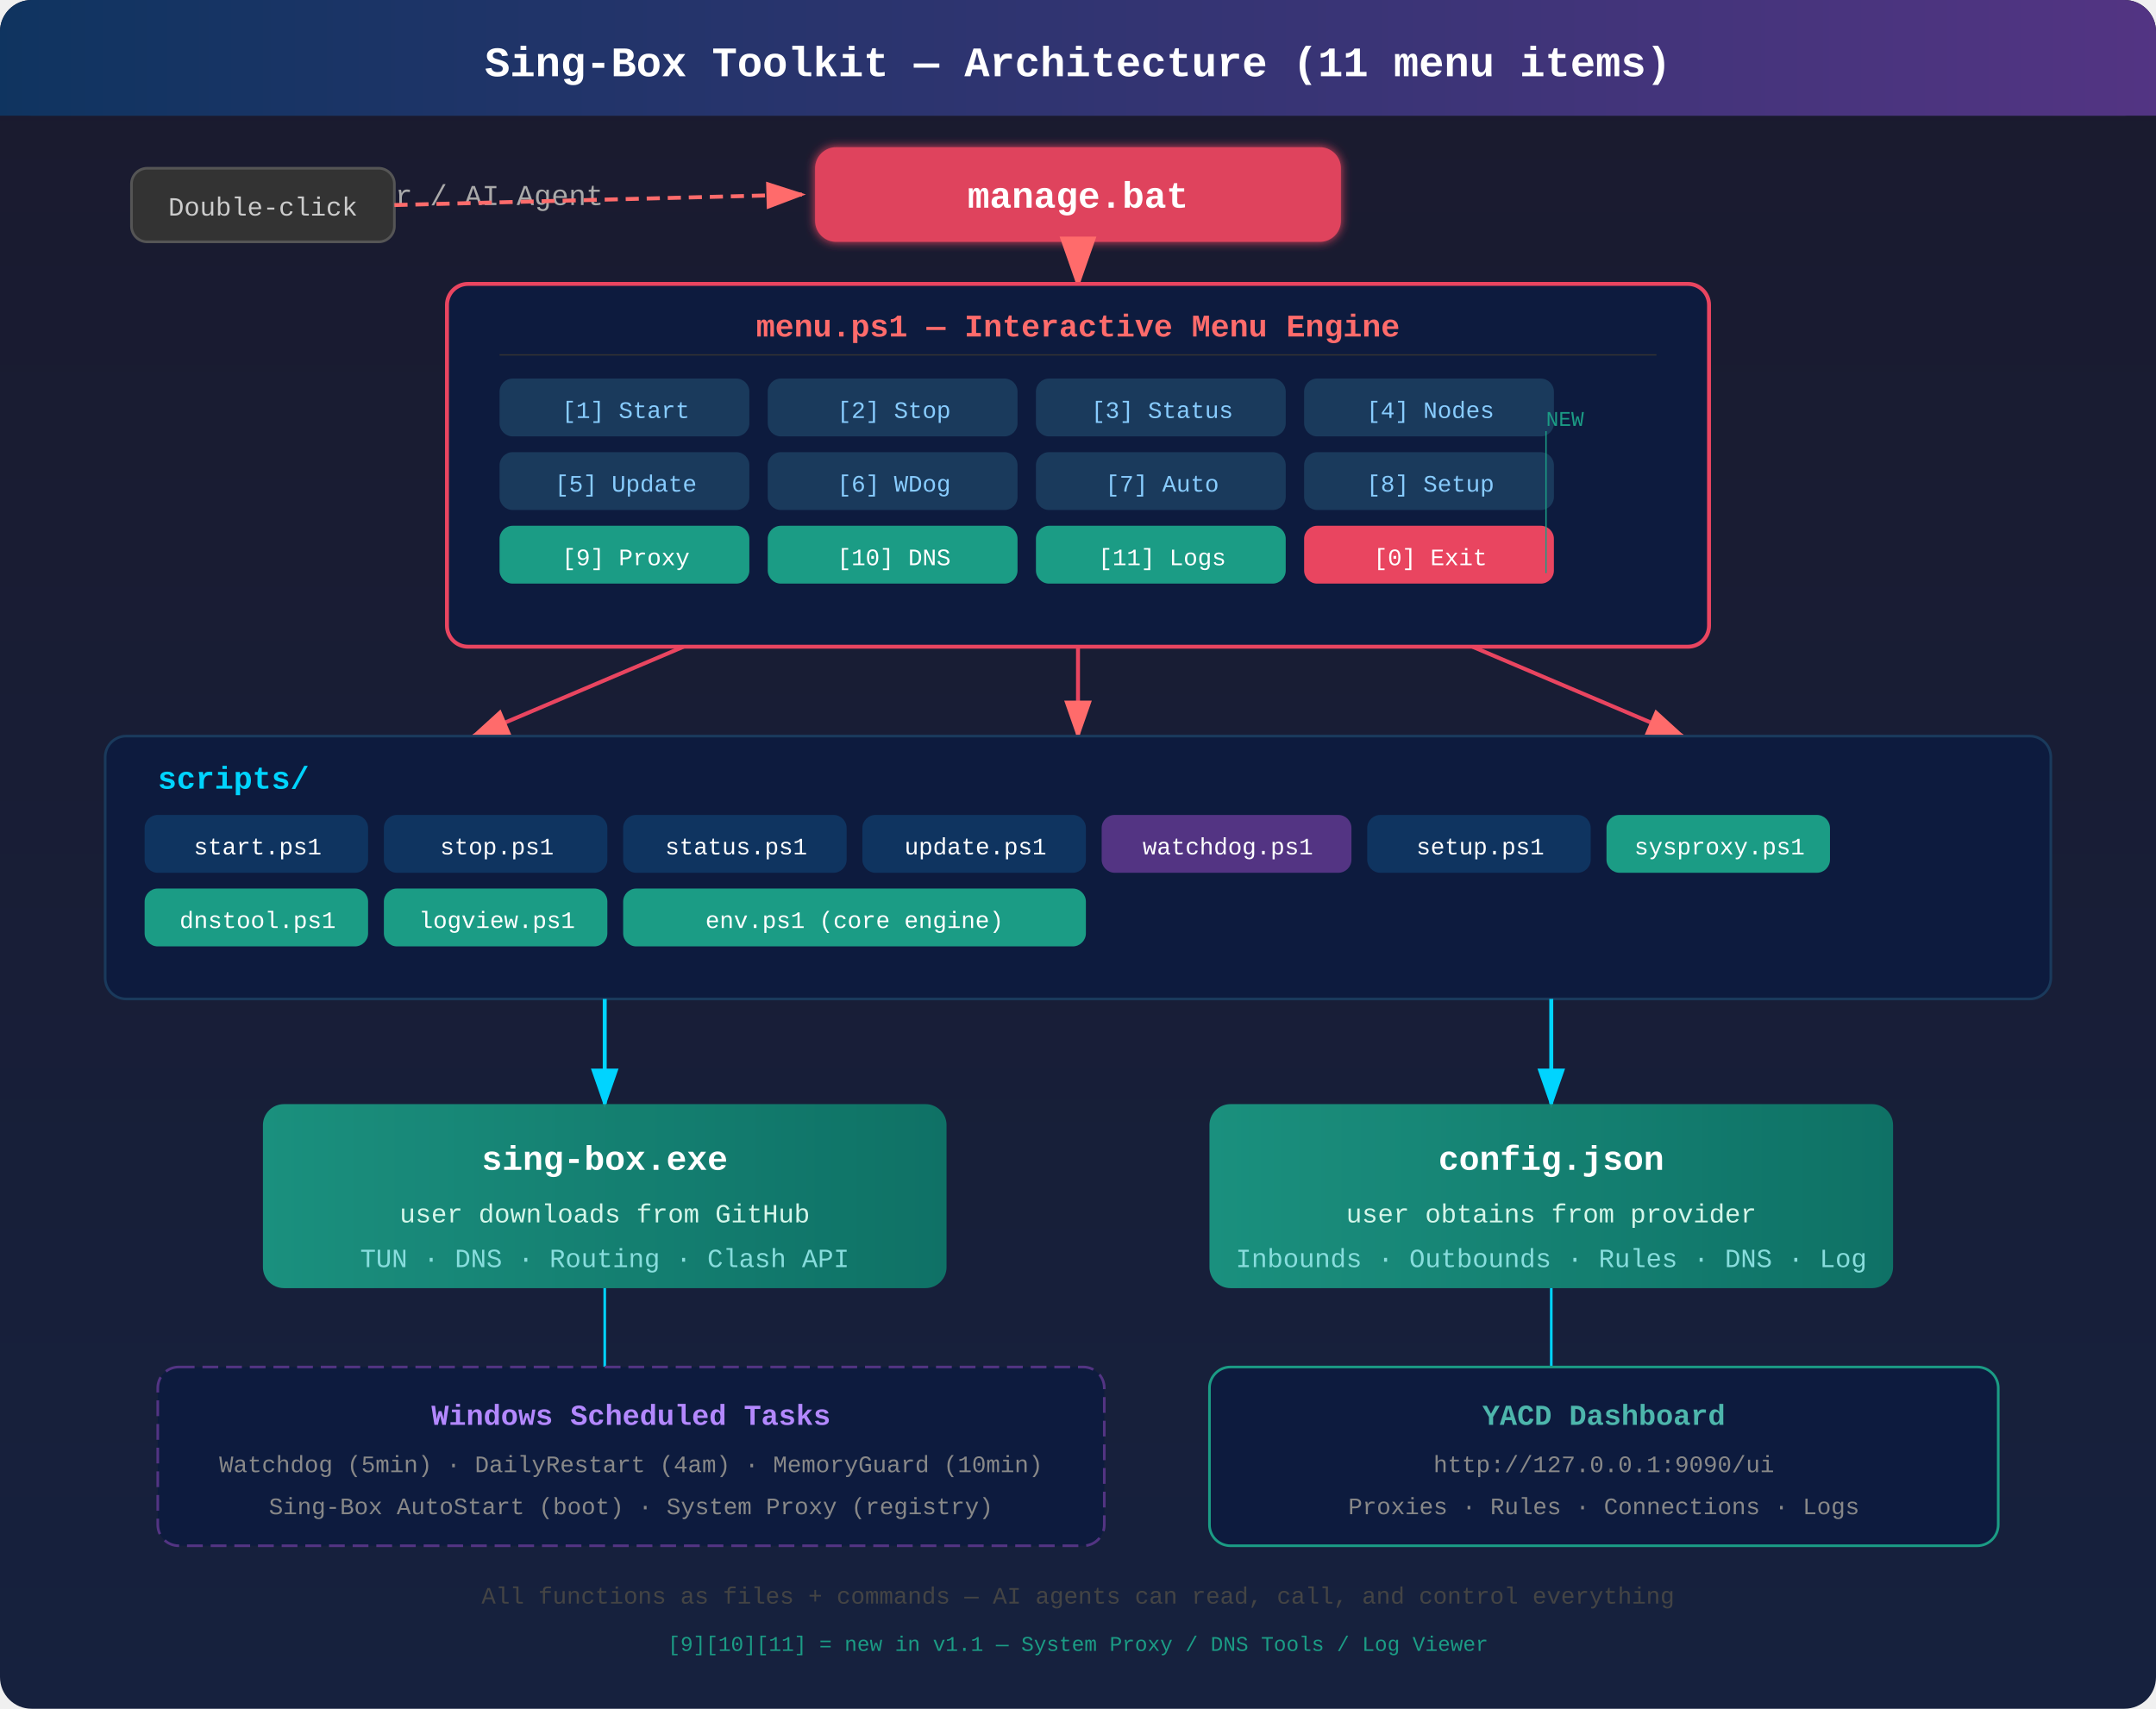
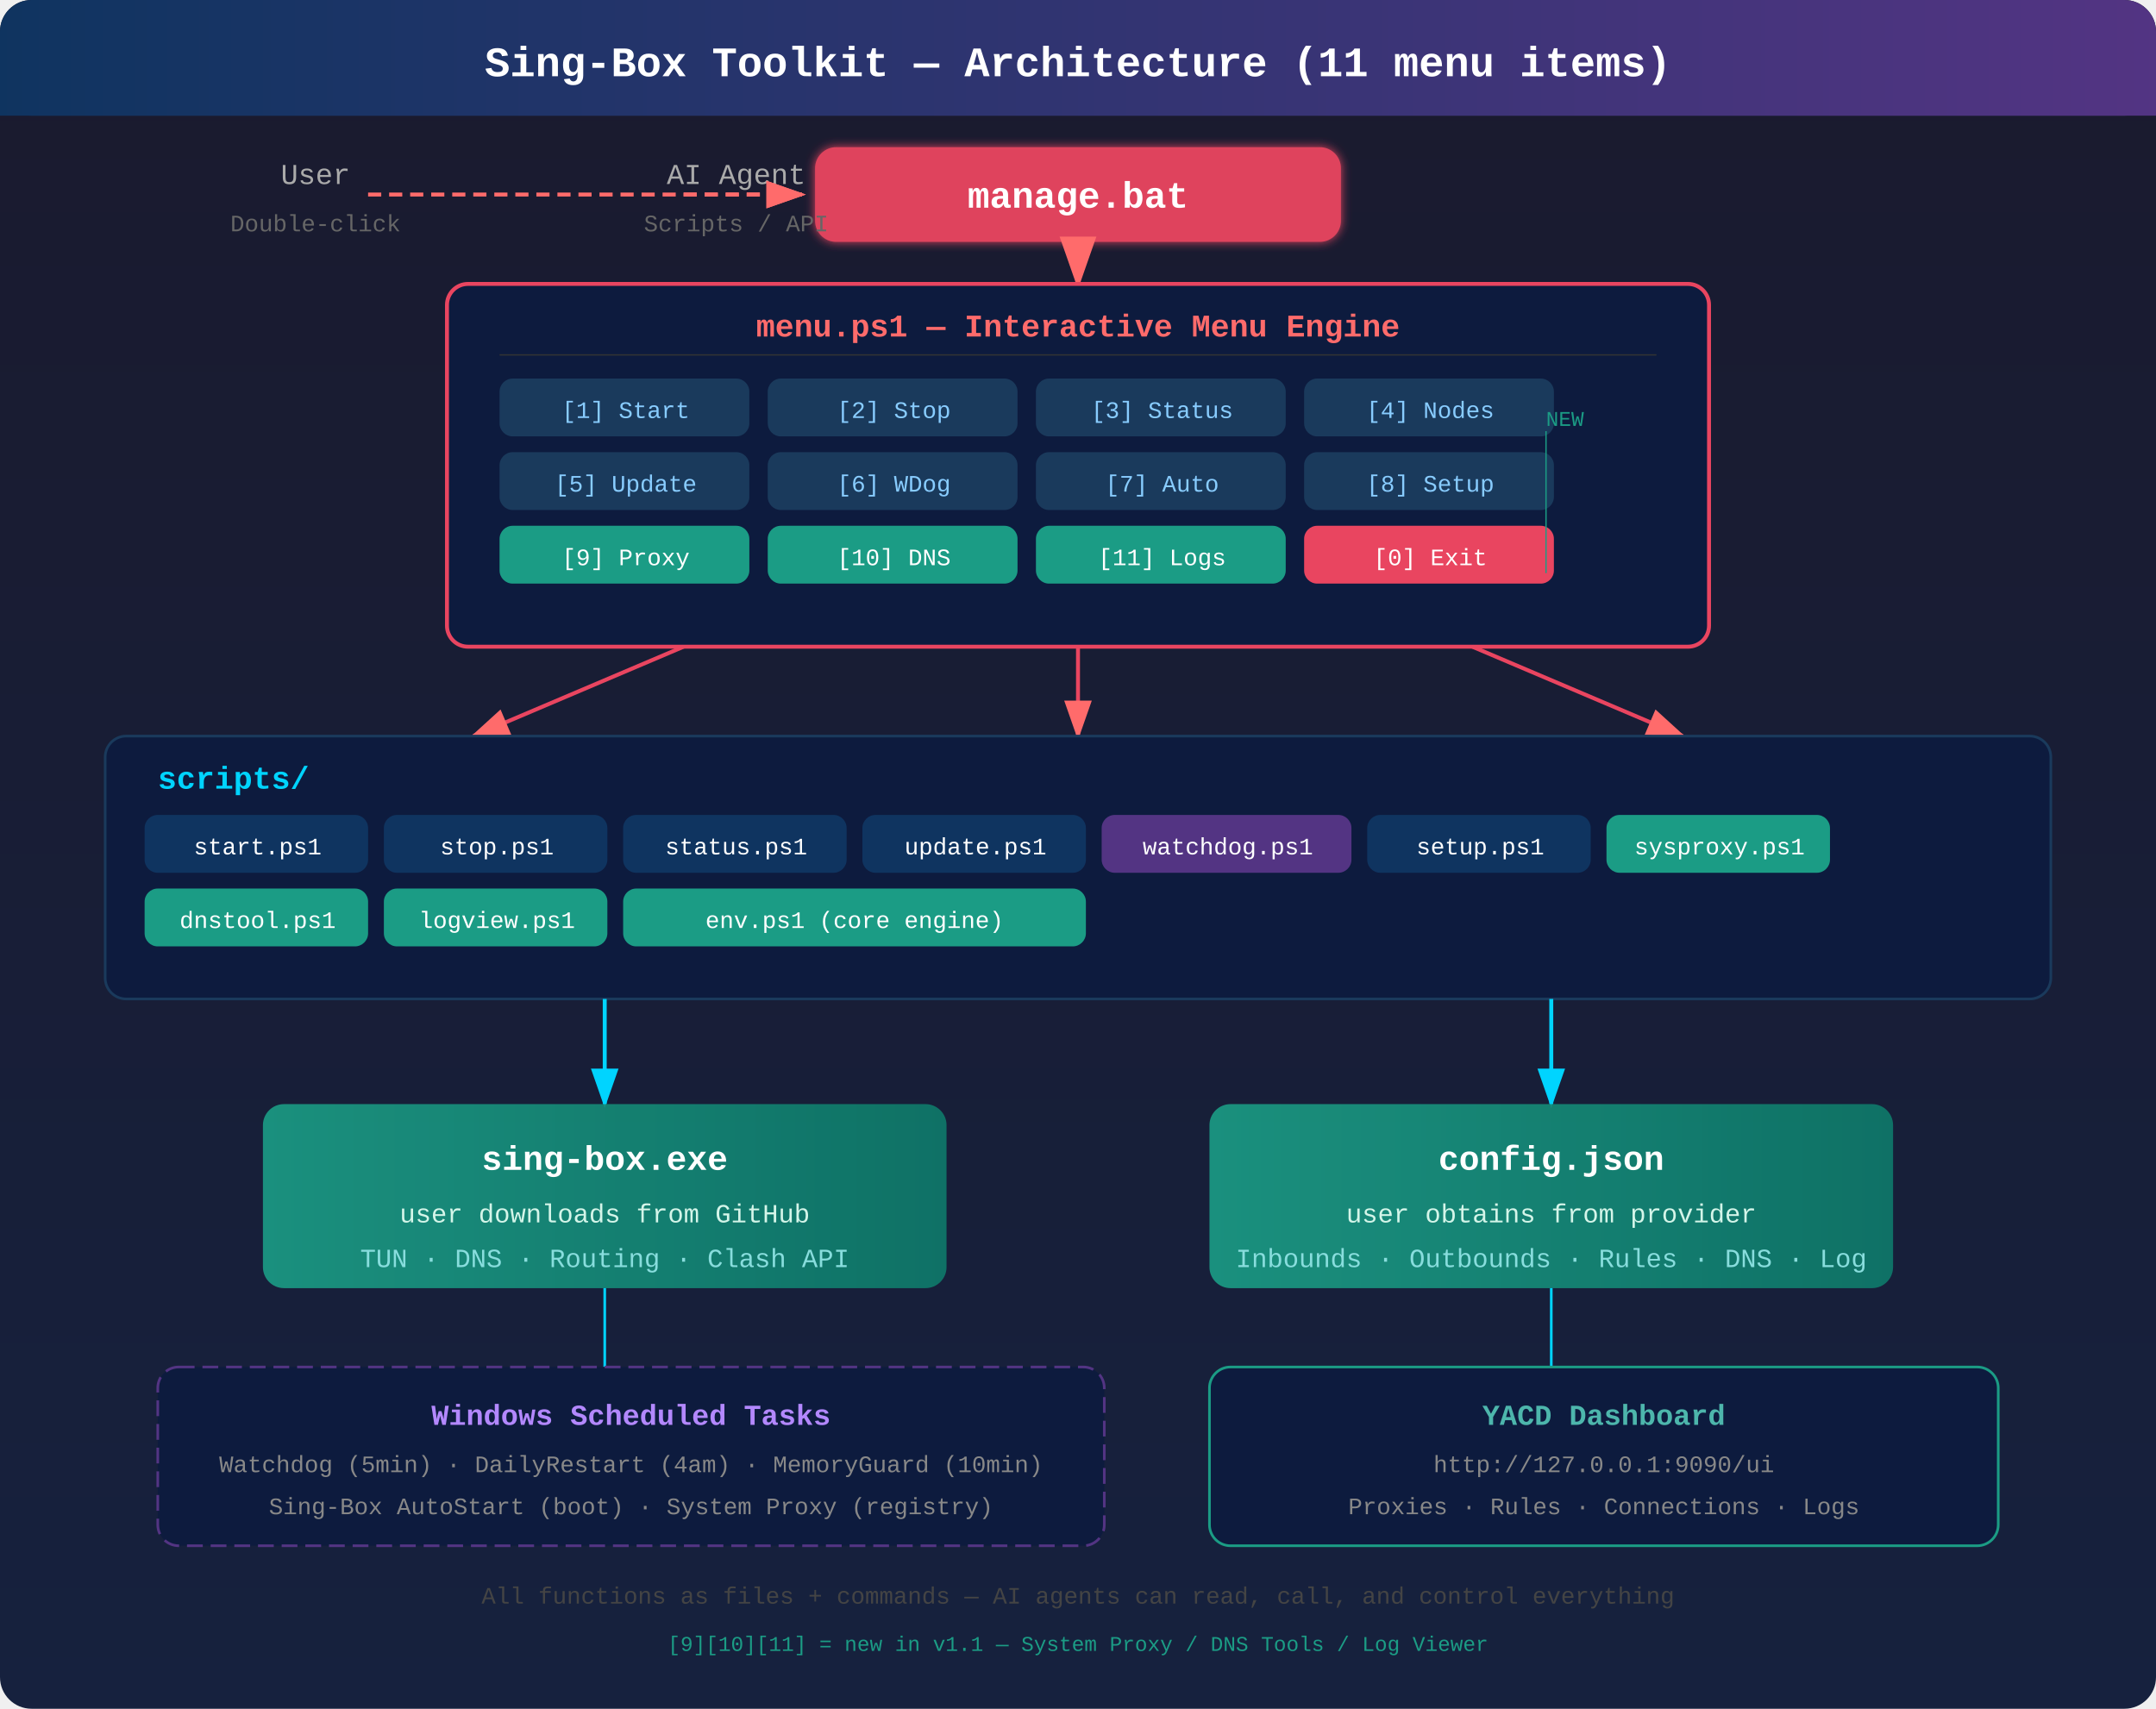
<svg xmlns="http://www.w3.org/2000/svg" viewBox="0 0 820 650" font-family="Consolas, 'Courier New', monospace">
  <defs>
    <linearGradient id="bg" x1="0" y1="0" x2="0" y2="1">
      <stop offset="0%" stop-color="#1a1a2e" />
      <stop offset="100%" stop-color="#16213e" />
    </linearGradient>
    <linearGradient id="header" x1="0" y1="0" x2="1" y2="0">
      <stop offset="0%" stop-color="#0f3460" />
      <stop offset="100%" stop-color="#533483" />
    </linearGradient>
    <linearGradient id="menuGrad" x1="0" y1="0" x2="1" y2="0">
      <stop offset="0%" stop-color="#e94560" />
      <stop offset="100%" stop-color="#e94560" />
    </linearGradient>
    <linearGradient id="userGrad" x1="0" y1="0" x2="1" y2="0">
      <stop offset="0%" stop-color="#1b9c85" />
      <stop offset="100%" stop-color="#0e7a6a" />
    </linearGradient>
    <filter id="glow">
      <feGaussianBlur stdDeviation="2" result="blur" />
      <feMerge>
        <feMergeNode in="blur" />
        <feMergeNode in="SourceGraphic" />
      </feMerge>
    </filter>
    <marker id="arrowOrange" markerWidth="10" markerHeight="7" refX="9" refY="3.5" orient="auto">
      <polygon points="0 0, 10 3.5, 0 7" fill="#ff6b6b" />
    </marker>
    <marker id="arrowBlue" markerWidth="10" markerHeight="7" refX="9" refY="3.5" orient="auto">
      <polygon points="0 0, 10 3.5, 0 7" fill="#00d4ff" />
    </marker>
  </defs>
  <rect width="820" height="650" rx="12" fill="url(#bg)" />
  <rect x="0" y="0" width="820" height="44" rx="12" fill="url(#header)" />
  <rect x="0" y="22" width="820" height="22" fill="url(#header)" />
  <text x="410" y="29" text-anchor="middle" fill="#fff" font-size="16" font-weight="bold">Sing-Box Toolkit — Architecture (11 menu items)</text>
  <rect x="310" y="56" width="200" height="36" rx="8" fill="url(#menuGrad)" opacity="0.95" filter="url(#glow)" />
  <text x="410" y="79" text-anchor="middle" fill="#fff" font-size="14" font-weight="bold">manage.bat</text>
-   <text x="180" y="78" text-anchor="middle" fill="#aaa" font-size="11">User / AI Agent</text>
-   <rect x="50" y="64" width="100" height="28" rx="6" fill="#333" stroke="#555" stroke-width="1" />
-   <text x="100" y="82" text-anchor="middle" fill="#ccc" font-size="10">Double-click</text>
-   <line x1="150" y1="78" x2="305" y2="74" stroke="#ff6b6b" stroke-width="1.5" stroke-dasharray="5,3" marker-end="url(#arrowOrange)" />
+   <text x="120" y="70" text-anchor="middle" fill="#aaa" font-size="11">User</text>
+   <text x="120" y="88" text-anchor="middle" fill="#666" font-size="9">Double-click</text>
+   <text x="280" y="70" text-anchor="middle" fill="#aaa" font-size="11">AI Agent</text>
+   <text x="280" y="88" text-anchor="middle" fill="#666" font-size="9">Scripts / API</text>
+   <line x1="140" y1="74" x2="305" y2="74" stroke="#ff6b6b" stroke-width="1.5" stroke-dasharray="5,3" marker-end="url(#arrowOrange)" />
+   <line x1="260" y1="74" x2="305" y2="74" stroke="#ff6b6b" stroke-width="1.5" stroke-dasharray="5,3" marker-end="url(#arrowOrange)" />
  <line x1="410" y1="92" x2="410" y2="108" stroke="#e94560" stroke-width="2" marker-end="url(#arrowOrange)" />
  <rect x="170" y="108" width="480" height="138" rx="8" fill="#0d1b3e" stroke="#e94560" stroke-width="1.5" />
  <text x="410" y="128" text-anchor="middle" fill="#ff6b6b" font-size="12" font-weight="bold">menu.ps1 — Interactive Menu Engine</text>
  <line x1="190" y1="135" x2="630" y2="135" stroke="#333" stroke-width="0.5" />
  <rect x="190" y="144" width="95" height="22" rx="5" fill="#1a3a5c" />
  <text x="238" y="159" text-anchor="middle" fill="#8cf" font-size="9">[1] Start</text>
  <rect x="292" y="144" width="95" height="22" rx="5" fill="#1a3a5c" />
  <text x="340" y="159" text-anchor="middle" fill="#8cf" font-size="9">[2] Stop</text>
  <rect x="394" y="144" width="95" height="22" rx="5" fill="#1a3a5c" />
  <text x="442" y="159" text-anchor="middle" fill="#8cf" font-size="9">[3] Status</text>
  <rect x="496" y="144" width="95" height="22" rx="5" fill="#1a3a5c" />
  <text x="544" y="159" text-anchor="middle" fill="#8cf" font-size="9">[4] Nodes</text>
  <rect x="190" y="172" width="95" height="22" rx="5" fill="#1a3a5c" />
  <text x="238" y="187" text-anchor="middle" fill="#8cf" font-size="9">[5] Update</text>
  <rect x="292" y="172" width="95" height="22" rx="5" fill="#1a3a5c" />
  <text x="340" y="187" text-anchor="middle" fill="#8cf" font-size="9">[6] WDog</text>
  <rect x="394" y="172" width="95" height="22" rx="5" fill="#1a3a5c" />
  <text x="442" y="187" text-anchor="middle" fill="#8cf" font-size="9">[7] Auto</text>
  <rect x="496" y="172" width="95" height="22" rx="5" fill="#1a3a5c" />
  <text x="544" y="187" text-anchor="middle" fill="#8cf" font-size="9">[8] Setup</text>
  <rect x="190" y="200" width="95" height="22" rx="5" fill="#1b9c85" />
  <text x="238" y="215" text-anchor="middle" fill="#fff" font-size="9">[9] Proxy</text>
  <rect x="292" y="200" width="95" height="22" rx="5" fill="#1b9c85" />
  <text x="340" y="215" text-anchor="middle" fill="#fff" font-size="9">[10] DNS</text>
  <rect x="394" y="200" width="95" height="22" rx="5" fill="#1b9c85" />
  <text x="442" y="215" text-anchor="middle" fill="#fff" font-size="9">[11] Logs</text>
  <rect x="496" y="200" width="95" height="22" rx="5" fill="#e94560" />
  <text x="544" y="215" text-anchor="middle" fill="#fff" font-size="9">[0] Exit</text>
  <text x="588" y="162" fill="#1b9c85" font-size="8">NEW</text>
  <line x1="588" y1="164" x2="588" y2="218" stroke="#1b9c85" stroke-width="0.5" />
  <line x1="260" y1="246" x2="180" y2="280" stroke="#e94560" stroke-width="1.5" marker-end="url(#arrowOrange)" />
  <line x1="410" y1="246" x2="410" y2="280" stroke="#e94560" stroke-width="1.5" marker-end="url(#arrowOrange)" />
  <line x1="560" y1="246" x2="640" y2="280" stroke="#e94560" stroke-width="1.5" marker-end="url(#arrowOrange)" />
  <rect x="40" y="280" width="740" height="100" rx="8" fill="#0d1b3e" stroke="#1a3a5c" stroke-width="1" />
  <text x="60" y="300" fill="#00d4ff" font-size="12" font-weight="bold">scripts/</text>
  <rect x="55" y="310" width="85" height="22" rx="5" fill="#0f3460" />
  <text x="98" y="325" text-anchor="middle" fill="#fff" font-size="9">start.ps1</text>
  <rect x="146" y="310" width="85" height="22" rx="5" fill="#0f3460" />
  <text x="189" y="325" text-anchor="middle" fill="#fff" font-size="9">stop.ps1</text>
  <rect x="237" y="310" width="85" height="22" rx="5" fill="#0f3460" />
  <text x="280" y="325" text-anchor="middle" fill="#fff" font-size="9">status.ps1</text>
  <rect x="328" y="310" width="85" height="22" rx="5" fill="#0f3460" />
  <text x="371" y="325" text-anchor="middle" fill="#fff" font-size="9">update.ps1</text>
  <rect x="419" y="310" width="95" height="22" rx="5" fill="#533483" />
  <text x="467" y="325" text-anchor="middle" fill="#fff" font-size="9">watchdog.ps1</text>
  <rect x="520" y="310" width="85" height="22" rx="5" fill="#0f3460" />
  <text x="563" y="325" text-anchor="middle" fill="#fff" font-size="9">setup.ps1</text>
  <rect x="611" y="310" width="85" height="22" rx="5" fill="#1b9c85" />
  <text x="654" y="325" text-anchor="middle" fill="#fff" font-size="9">sysproxy.ps1</text>
  <rect x="55" y="338" width="85" height="22" rx="5" fill="#1b9c85" />
  <text x="98" y="353" text-anchor="middle" fill="#fff" font-size="9">dnstool.ps1</text>
  <rect x="146" y="338" width="85" height="22" rx="5" fill="#1b9c85" />
  <text x="189" y="353" text-anchor="middle" fill="#fff" font-size="9">logview.ps1</text>
  <rect x="237" y="338" width="176" height="22" rx="5" fill="#1b9c85" />
  <text x="325" y="353" text-anchor="middle" fill="#fff" font-size="9">env.ps1 (core engine)</text>
  <line x1="230" y1="380" x2="230" y2="420" stroke="#00d4ff" stroke-width="1.5" marker-end="url(#arrowBlue)" />
  <line x1="590" y1="380" x2="590" y2="420" stroke="#00d4ff" stroke-width="1.5" marker-end="url(#arrowBlue)" />
  <rect x="100" y="420" width="260" height="70" rx="8" fill="url(#userGrad)" opacity="0.9" />
  <text x="230" y="445" text-anchor="middle" fill="#fff" font-size="13" font-weight="bold">sing-box.exe</text>
  <text x="230" y="465" text-anchor="middle" fill="#d4f5e9" font-size="10">user downloads from GitHub</text>
  <text x="230" y="482" text-anchor="middle" fill="#8dd" font-size="10">TUN · DNS · Routing · Clash API</text>
  <rect x="460" y="420" width="260" height="70" rx="8" fill="url(#userGrad)" opacity="0.9" />
  <text x="590" y="445" text-anchor="middle" fill="#fff" font-size="13" font-weight="bold">config.json</text>
  <text x="590" y="465" text-anchor="middle" fill="#d4f5e9" font-size="10">user obtains from provider</text>
  <text x="590" y="482" text-anchor="middle" fill="#8dd" font-size="10">Inbounds · Outbounds · Rules · DNS · Log</text>
  <line x1="230" y1="490" x2="230" y2="520" stroke="#00d4ff" stroke-width="1" />
  <line x1="590" y1="490" x2="590" y2="520" stroke="#00d4ff" stroke-width="1" />
  <rect x="60" y="520" width="360" height="68" rx="8" fill="#0d1b3e" stroke="#533483" stroke-width="1" stroke-dasharray="6,3" />
  <text x="240" y="542" text-anchor="middle" fill="#b388ff" font-size="11" font-weight="bold">Windows Scheduled Tasks</text>
  <text x="240" y="560" text-anchor="middle" fill="#888" font-size="9">Watchdog (5min) · DailyRestart (4am) · MemoryGuard (10min)</text>
  <text x="240" y="576" text-anchor="middle" fill="#888" font-size="9">Sing-Box AutoStart (boot) · System Proxy (registry)</text>
  <rect x="460" y="520" width="300" height="68" rx="8" fill="#0d1b3e" stroke="#1b9c85" stroke-width="1" />
  <text x="610" y="542" text-anchor="middle" fill="#4db6ac" font-size="11" font-weight="bold">YACD Dashboard</text>
  <text x="610" y="560" text-anchor="middle" fill="#888" font-size="9">http://127.0.0.1:9090/ui</text>
  <text x="610" y="576" text-anchor="middle" fill="#888" font-size="9">Proxies · Rules · Connections · Logs</text>
  <text x="410" y="610" text-anchor="middle" fill="#444" font-size="9">All functions as files + commands — AI agents can read, call, and control everything</text>
  <text x="410" y="628" text-anchor="middle" fill="#1b9c85" font-size="8">[9][10][11] = new in v1.1 — System Proxy / DNS Tools / Log Viewer</text>
</svg>
